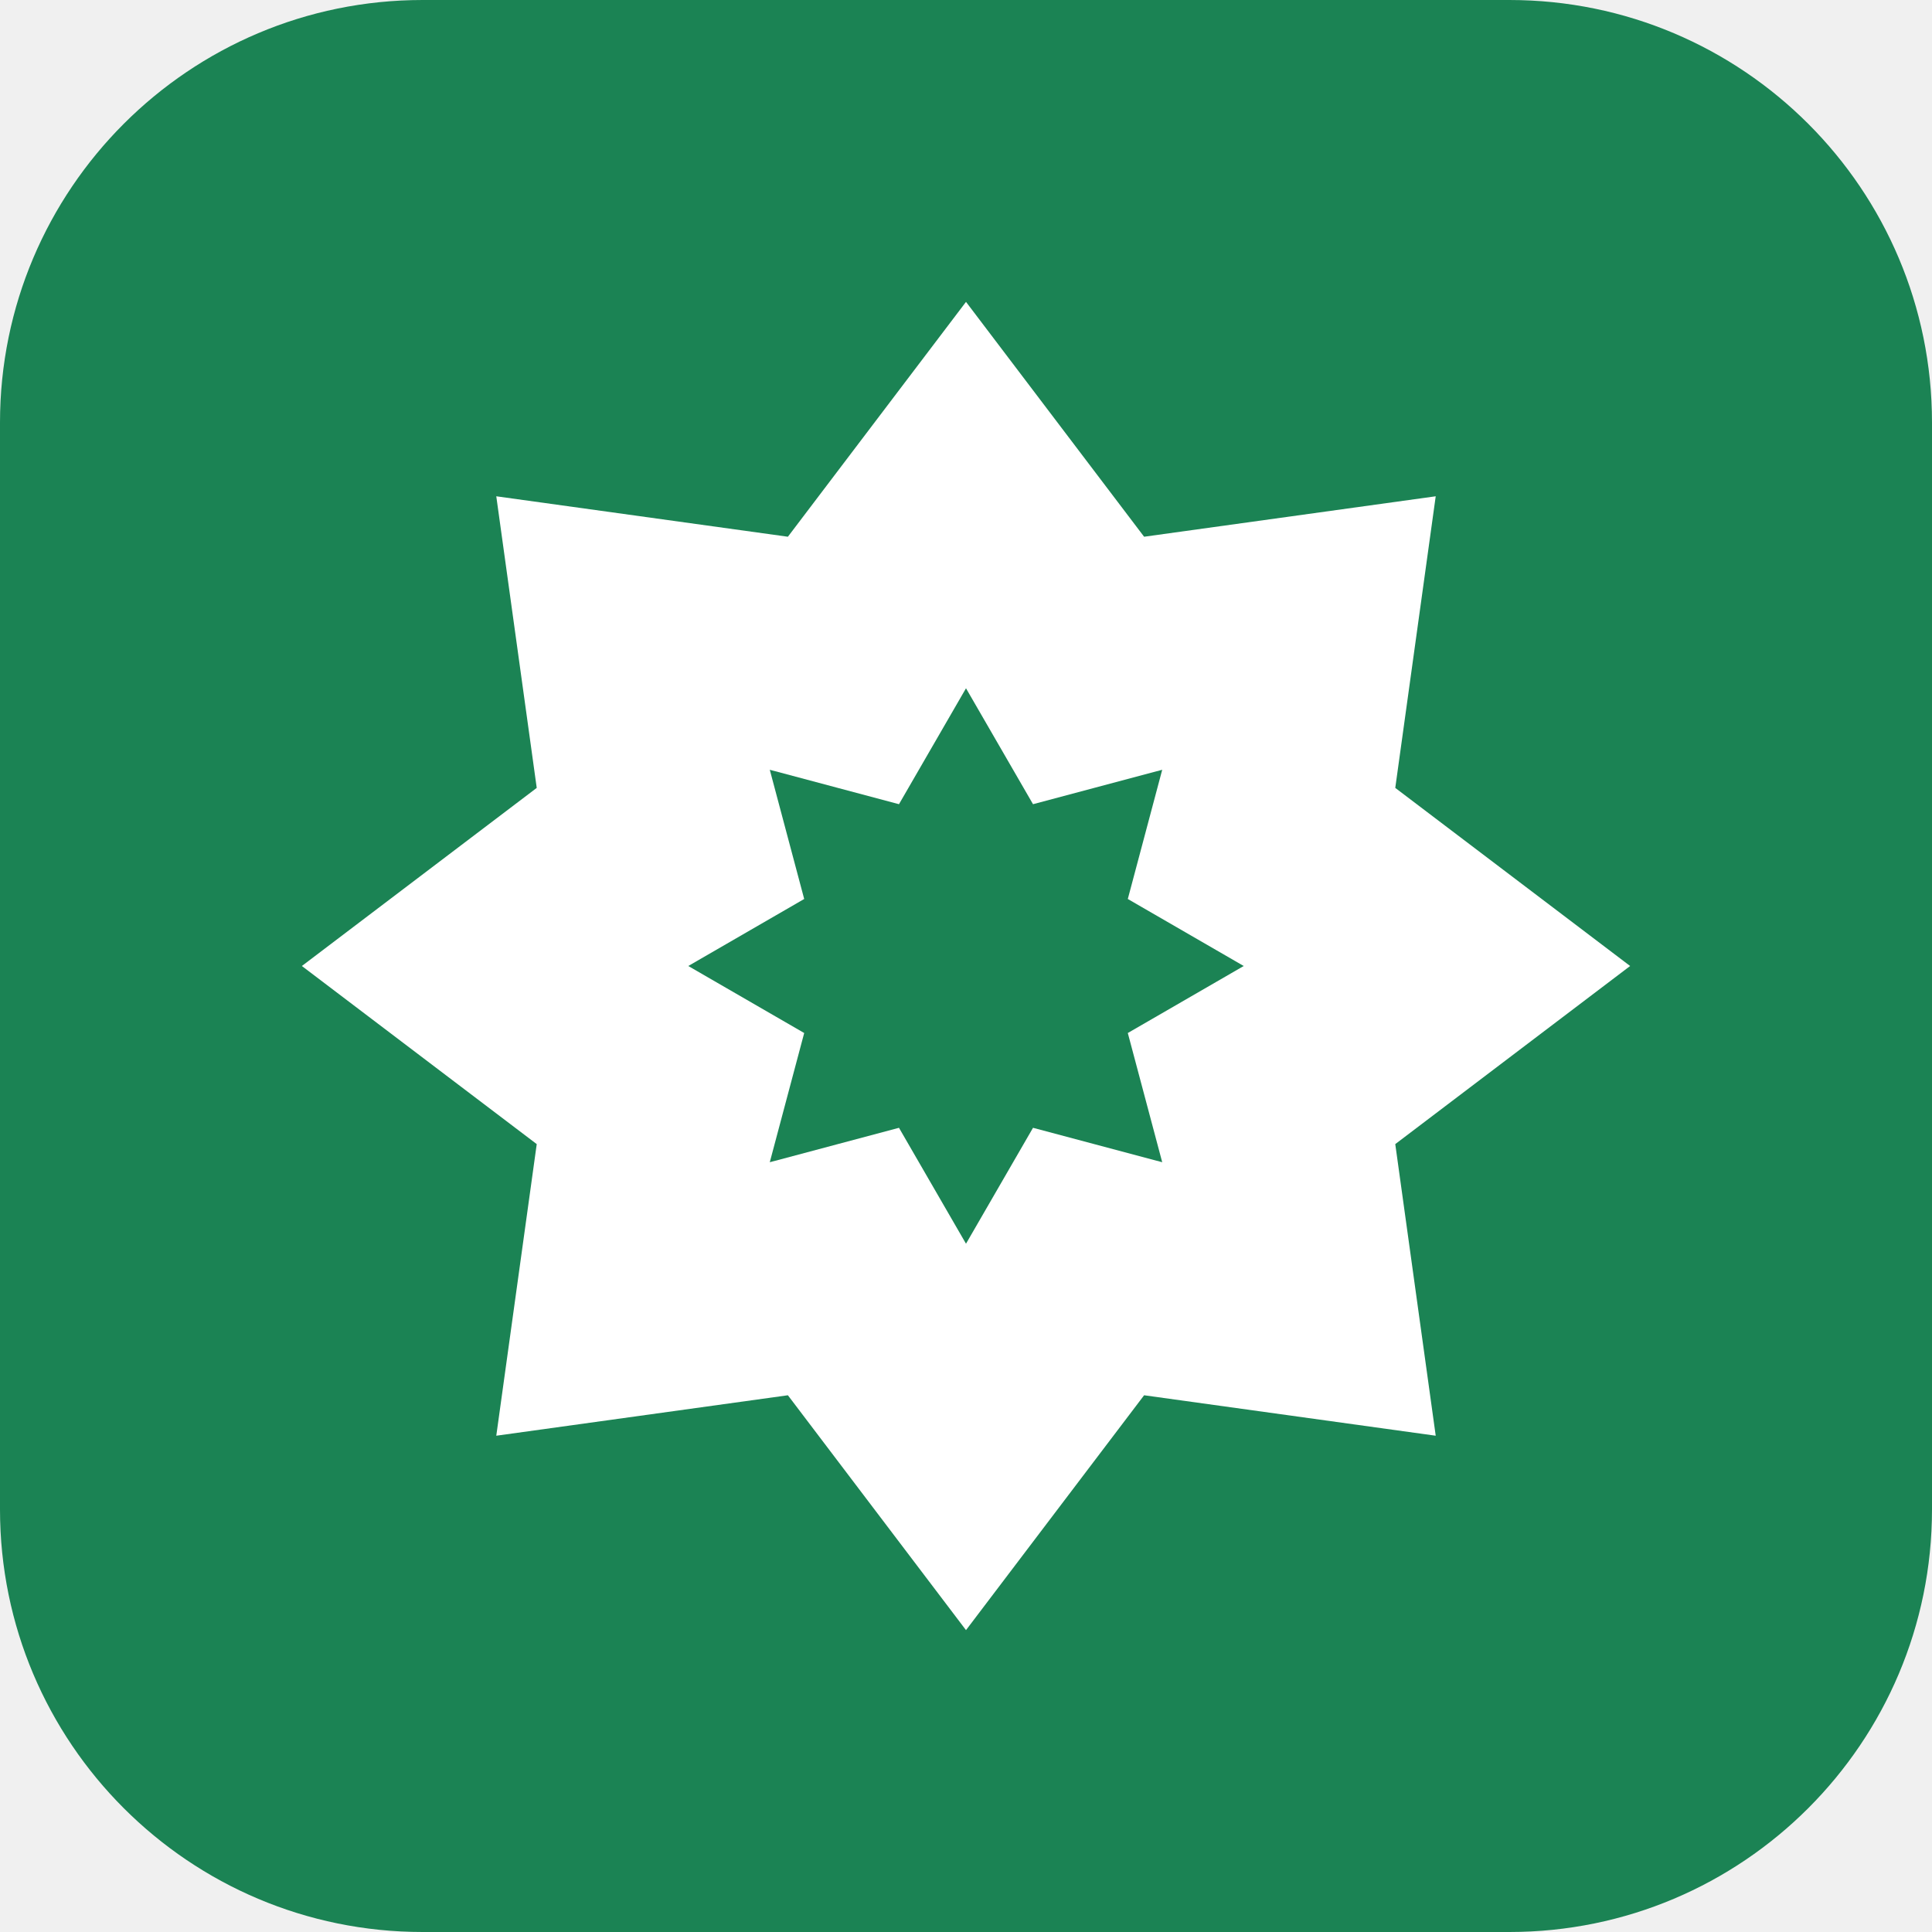
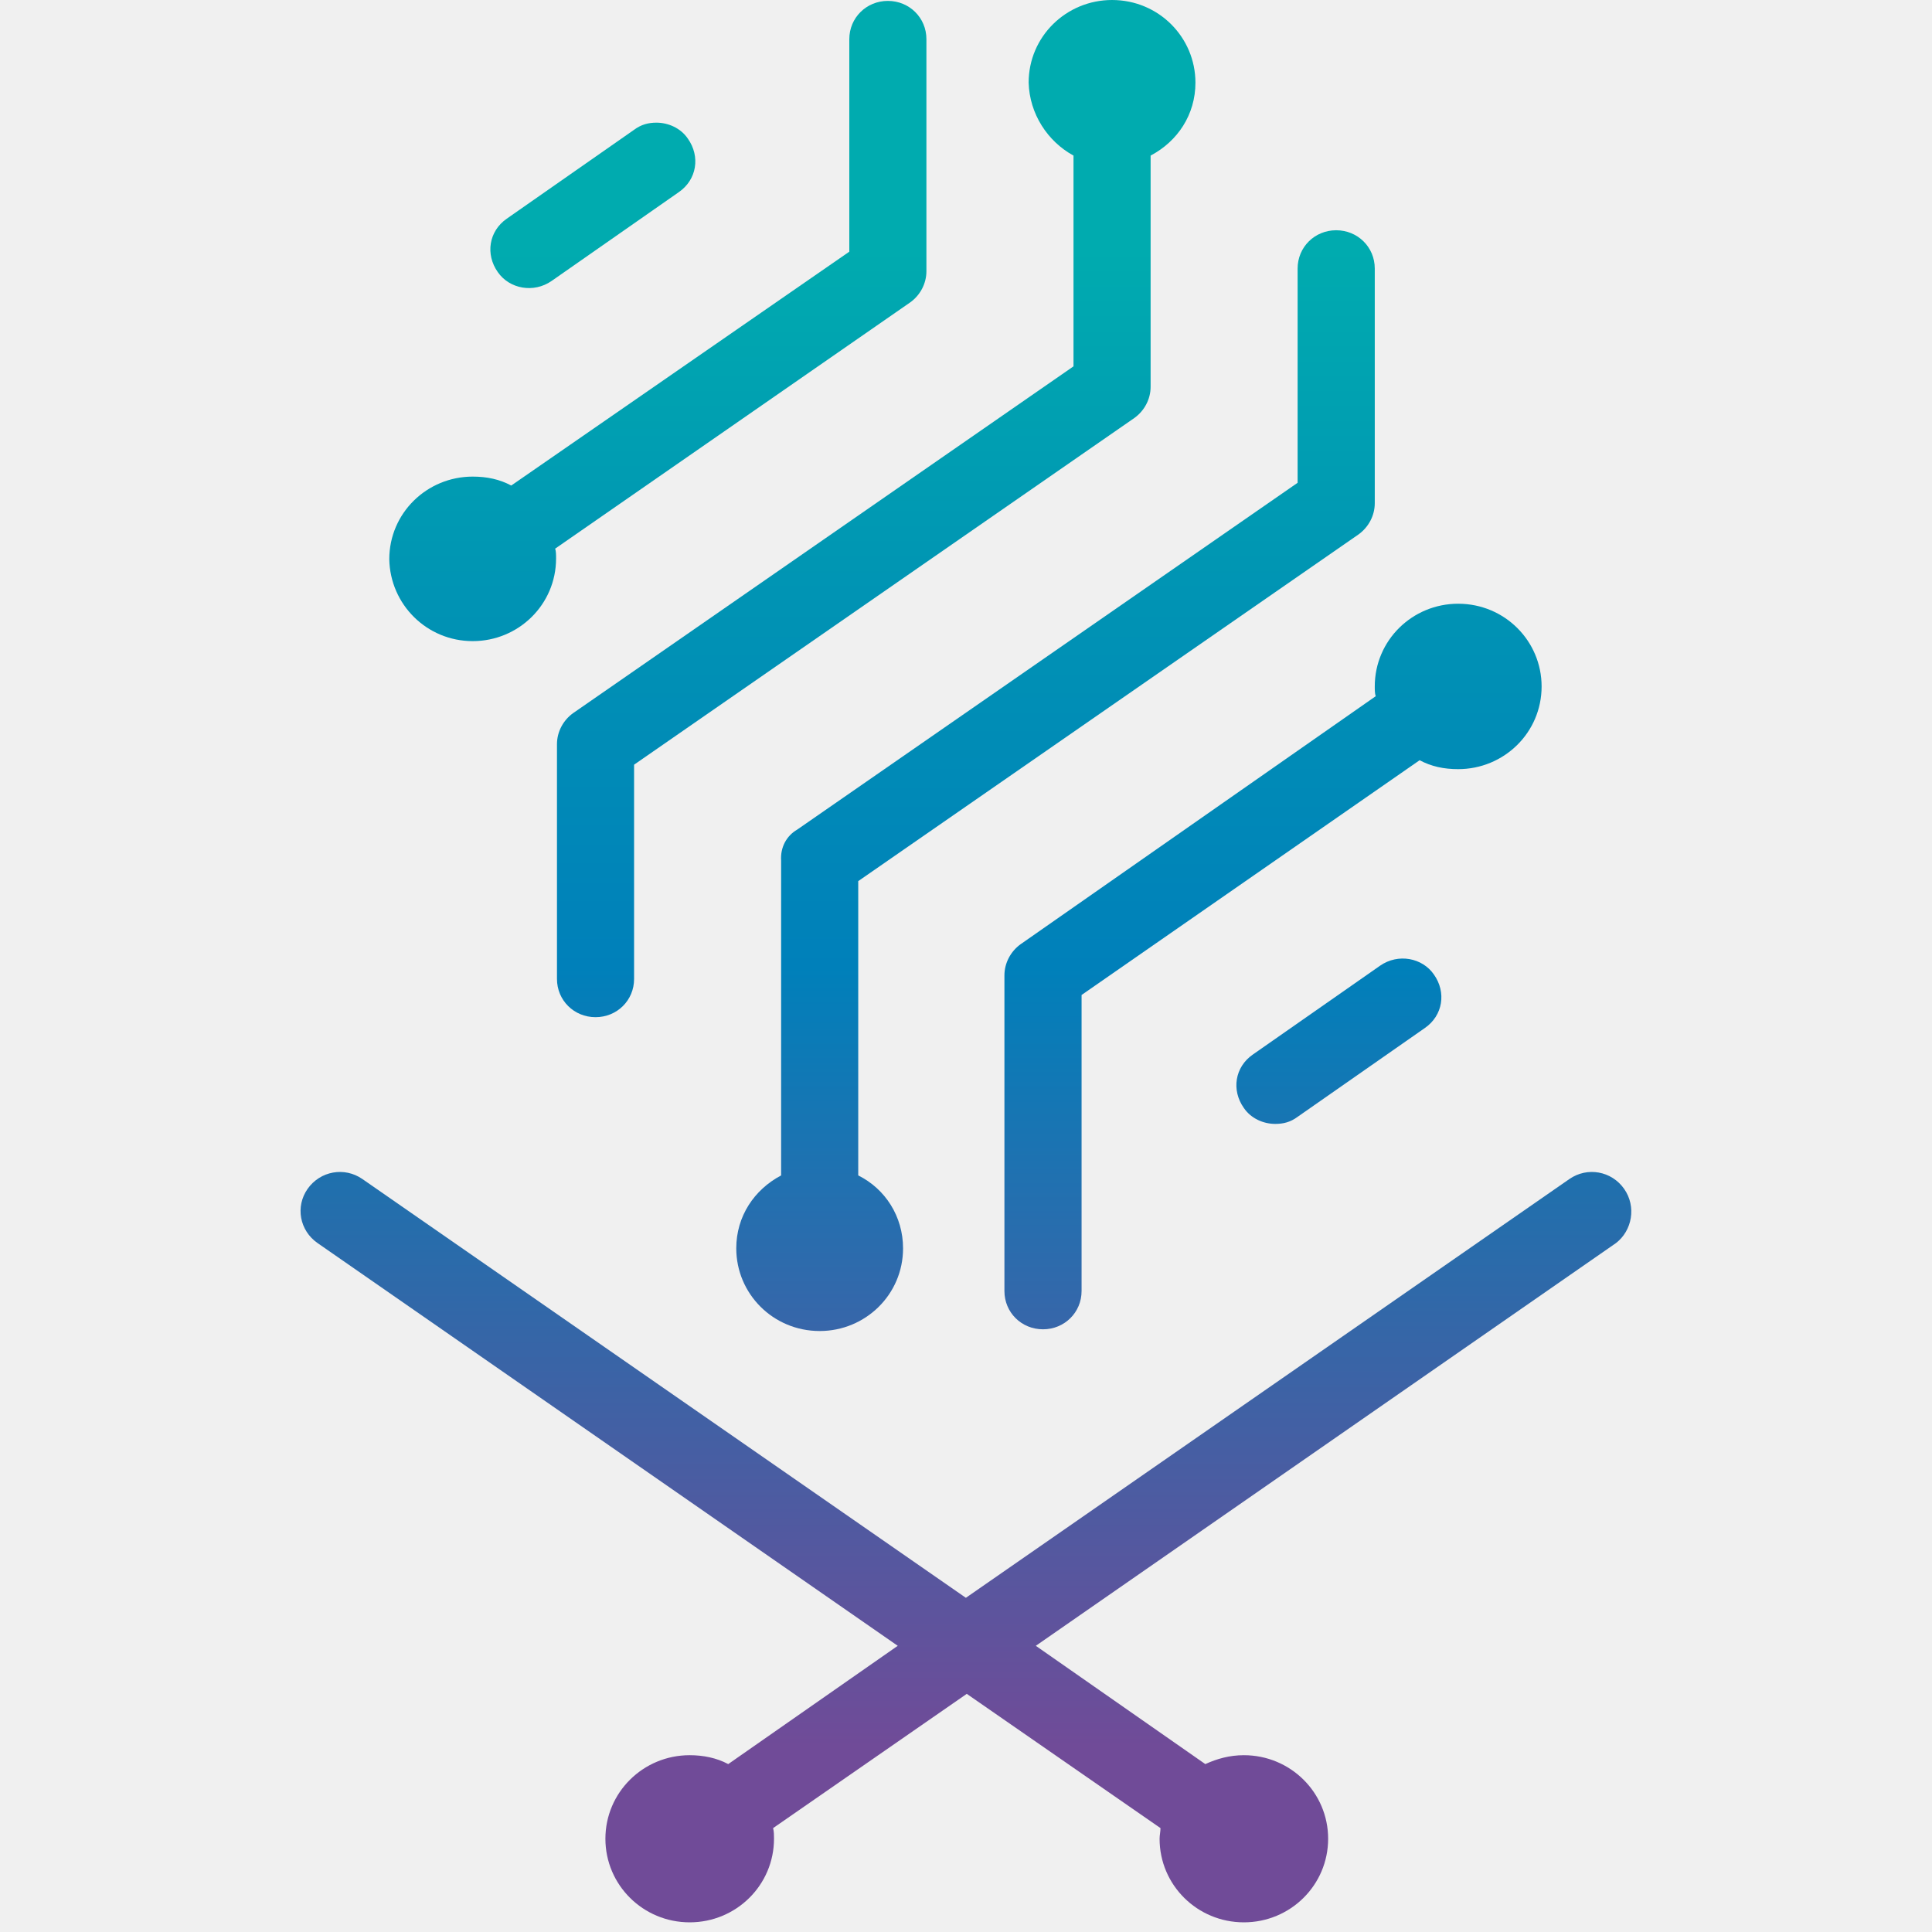
- <svg xmlns="http://www.w3.org/2000/svg" viewBox="0 0 32 32">
-   <rect width="32" height="32" rx="7" fill="#1b8354" />
-   <path transform="translate(4 4)" fill="#fff" fill-rule="evenodd" d="M12.00 1.00 L14.95 4.89 L19.78 4.22 L19.11 9.05 L23.00 12.00 L19.11 14.95 L19.78 19.78 L14.95 19.11 L12.00 23.00 L9.05 19.11 L4.22 19.78 L4.89 14.95 L1.00 12.00 L4.89 9.05 L4.22 4.22 L9.05 4.89Z M12.00 7.40 L13.11 9.32 L15.25 8.75 L14.68 10.89 L16.60 12.00 L14.68 13.11 L15.25 15.25 L13.11 14.68 L12.00 16.60 L10.89 14.68 L8.75 15.25 L9.32 13.11 L7.40 12.00 L9.32 10.89 L8.75 8.75 L10.89 9.32Z" />
+ <svg xmlns="http://www.w3.org/2000/svg" viewBox="-7 0 45 45">
+   <defs>
+     <linearGradient id="g-a" x1="0" y1="5.797" x2="0" y2="40.672" gradientUnits="userSpaceOnUse">
+       <stop stop-color="#00ABAF" />
+       <stop offset="0.24" stop-color="#0093B4" />
+       <stop offset="0.48" stop-color="#0080BA" />
+       <stop offset="1" stop-color="#774896" />
+     </linearGradient>
+     <linearGradient id="g-b" x1="0" y1="5.797" x2="0" y2="40.672" gradientUnits="userSpaceOnUse">
+       <stop stop-color="#29B2B2" />
+       <stop offset="0.27" stop-color="#1091B3" />
+       <stop offset="0.48" stop-color="#017EB5" />
+       <stop offset="1" stop-color="#704B98" />
+     </linearGradient>
+   </defs>
+   <path d="M16.77 21.994C16.541 22.16 16.395 22.429 16.395 22.719V30.071C16.395 30.569 16.791 30.962 17.294 30.962C17.794 30.962 18.192 30.569 18.192 30.071V23.175L26.066 17.707C26.337 17.852 26.63 17.915 26.963 17.915C28.029 17.915 28.907 17.066 28.907 15.989C28.907 14.932 28.049 14.062 26.963 14.062C25.898 14.062 25.021 14.912 25.021 15.989C25.021 16.071 25.021 16.154 25.043 16.216L16.77 21.994Z" fill="url(#g-a)" />
+   <path d="M11.194 20.047V27.378C10.567 27.709 10.149 28.331 10.149 29.076C10.149 30.133 11.006 31.002 12.092 31.002C13.157 31.002 14.034 30.153 14.034 29.076C14.034 28.331 13.617 27.689 12.99 27.378V20.523L24.645 12.446C24.874 12.28 25.021 12.011 25.021 11.721V6.254C25.021 5.757 24.624 5.363 24.122 5.363C23.621 5.363 23.224 5.757 23.224 6.254V11.245L11.57 19.322C11.319 19.467 11.173 19.736 11.194 20.047Z" fill="url(#g-a)" />
+   <path d="M25.146 22.492L22.18 24.563C21.762 24.853 21.678 25.391 21.971 25.806C22.139 26.054 22.43 26.178 22.703 26.178C22.89 26.178 23.058 26.137 23.224 26.013L26.191 23.942C26.608 23.652 26.692 23.113 26.399 22.699C26.128 22.306 25.564 22.202 25.146 22.492Z" fill="url(#g-a)" />
+   <path d="M30.828 27.689C30.536 27.275 29.972 27.172 29.554 27.462L15.497 37.216L1.441 27.462C1.023 27.172 0.459 27.275 0.166 27.689C-0.126 28.104 -0.021 28.663 0.396 28.953L13.91 38.334L9.962 41.089C9.691 40.944 9.378 40.882 9.064 40.882C7.978 40.882 7.101 41.752 7.101 42.828C7.101 43.905 7.978 44.775 9.064 44.775C10.15 44.775 11.028 43.905 11.028 42.828C11.028 42.746 11.028 42.663 11.007 42.58L15.518 39.453L20.03 42.58C20.03 42.663 20.009 42.746 20.009 42.828C20.009 43.905 20.886 44.775 21.972 44.775C23.058 44.775 23.935 43.905 23.935 42.828C23.935 41.752 23.058 40.882 21.972 40.882C21.638 40.882 21.346 40.965 21.074 41.089L17.126 38.334L30.64 28.953C31.016 28.663 31.12 28.104 30.828 27.689Z" fill="url(#g-b)" />
+   <path d="M5.848 6.544L8.814 4.473C9.231 4.183 9.315 3.644 9.022 3.23C8.855 2.982 8.563 2.857 8.291 2.857C8.103 2.857 7.936 2.899 7.769 3.023L4.803 5.094C4.386 5.384 4.302 5.923 4.594 6.337C4.866 6.73 5.43 6.834 5.848 6.544Z" fill="url(#g-a)" />
+   <path d="M18.004 3.624V8.533L6.349 16.61C6.119 16.775 5.973 17.044 5.973 17.334V22.802C5.973 23.299 6.37 23.692 6.871 23.692C7.373 23.692 7.769 23.299 7.769 22.802V17.811L19.424 9.734C19.654 9.568 19.8 9.299 19.8 9.009V3.624C20.427 3.293 20.844 2.672 20.844 1.926C20.844 0.87 19.988 0 18.902 0C17.837 0 16.959 0.849 16.959 1.926C16.98 2.651 17.398 3.293 18.004 3.624Z" fill="url(#g-a)" />
+   <path d="M4.01 14.933C5.075 14.933 5.952 14.084 5.952 13.007C5.952 12.924 5.952 12.841 5.931 12.779L14.202 7.042C14.432 6.877 14.578 6.607 14.578 6.317V0.912C14.578 0.415 14.182 0.021 13.68 0.021C13.179 0.021 12.782 0.415 12.782 0.912V5.862L4.908 11.309C4.636 11.164 4.344 11.101 4.01 11.101C2.945 11.101 2.067 11.95 2.067 13.027C2.088 14.084 2.945 14.933 4.01 14.933Z" fill="url(#g-a)" />
</svg>
